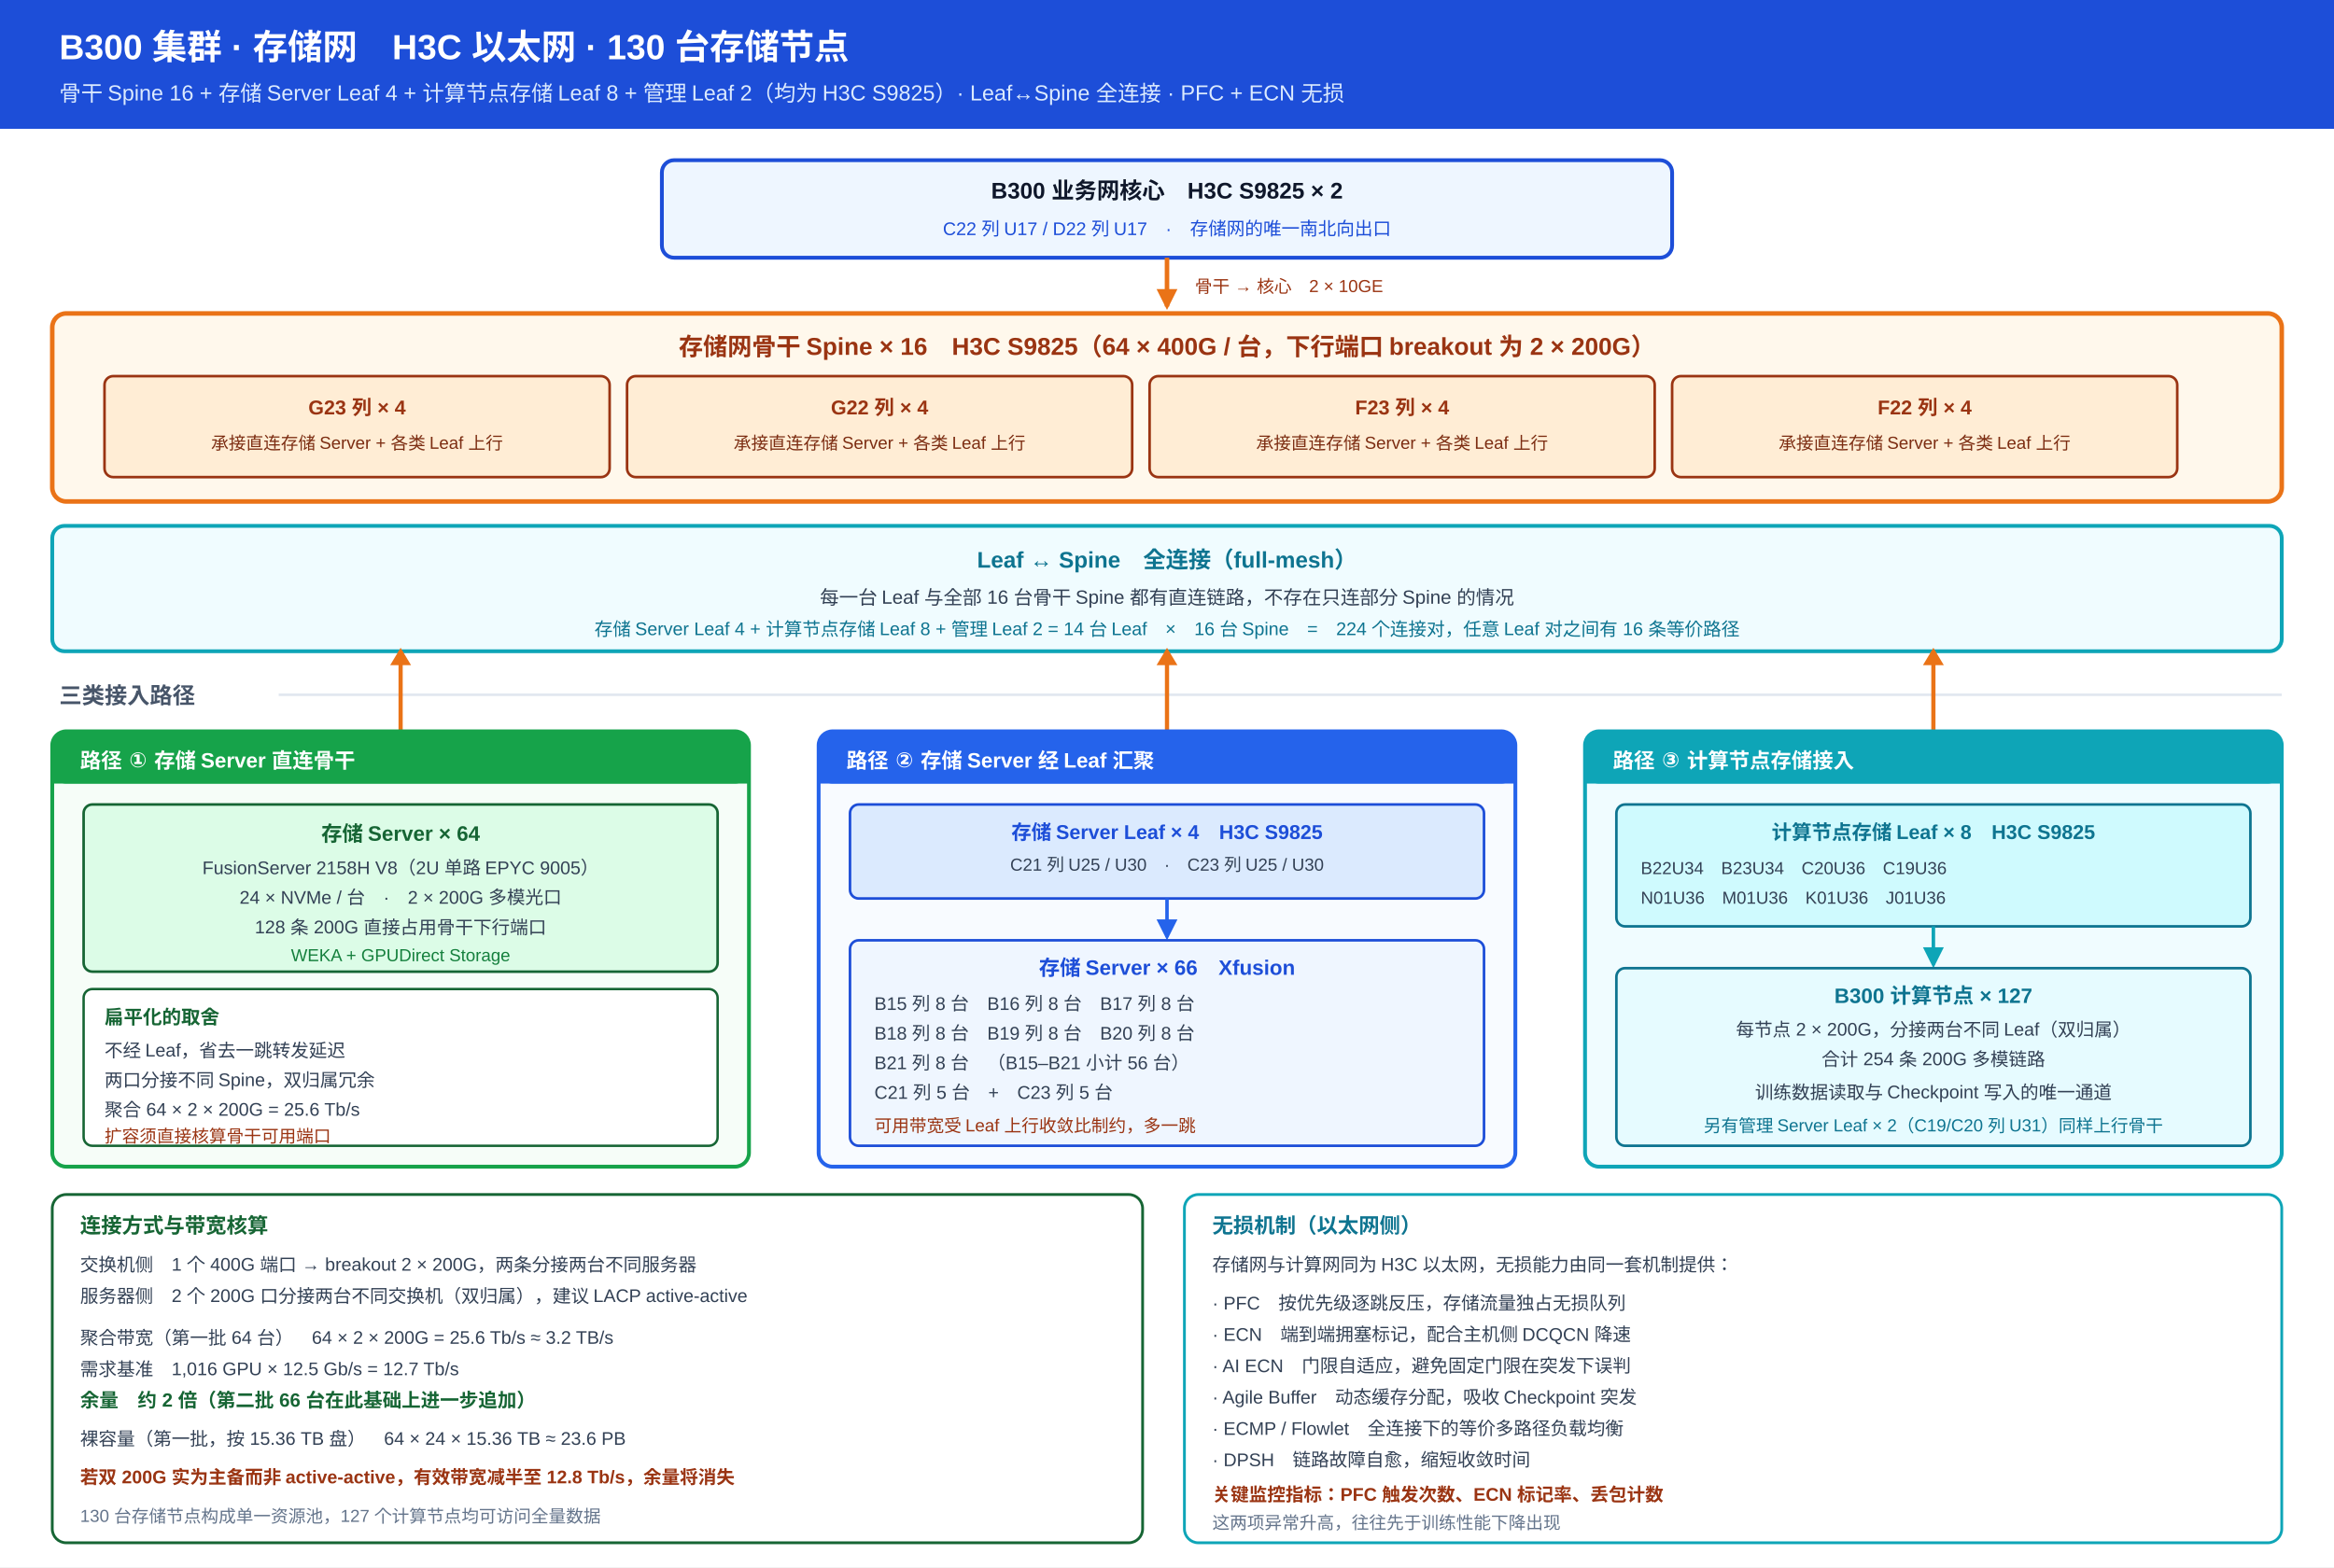
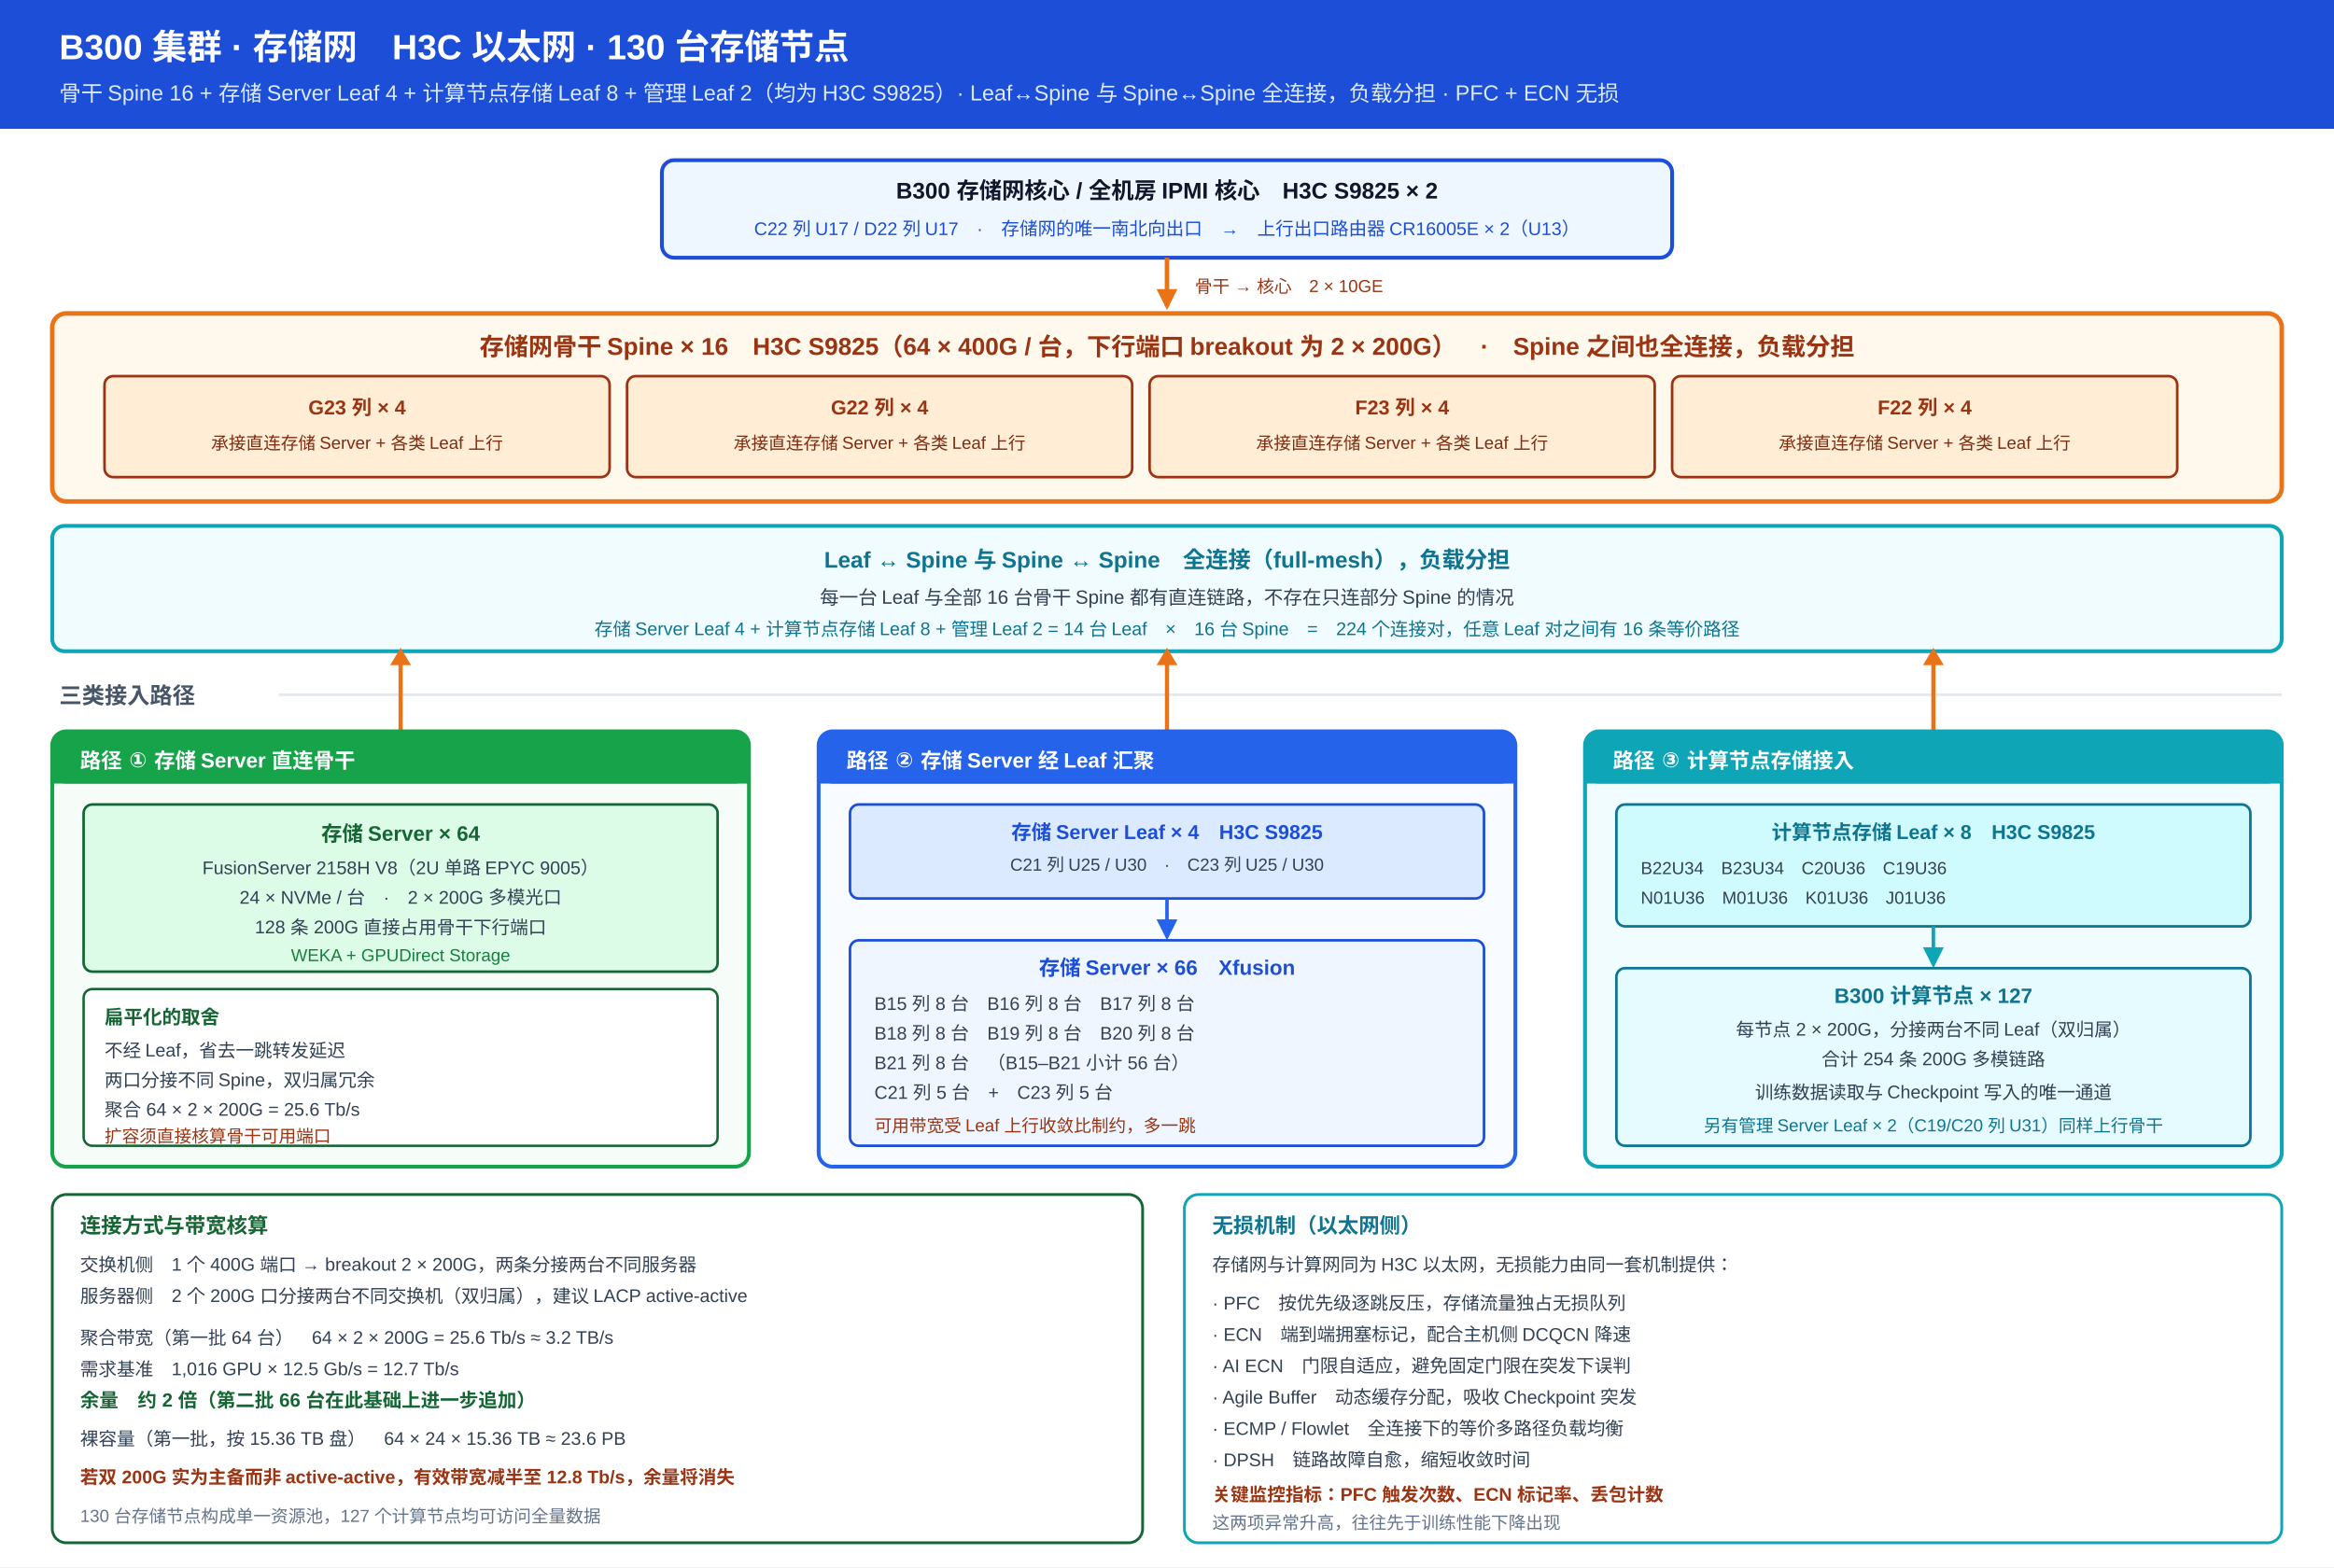
<svg xmlns="http://www.w3.org/2000/svg" viewBox="0 0 1340 900" font-family="Segoe UI, Arial, sans-serif">
  <rect x="0" y="0" width="1340" height="900" fill="#ffffff" />
  <rect x="0" y="0" width="1340" height="74" fill="#1d4ed8" />
  <text x="34" y="34" font-size="20" font-weight="700" fill="#ffffff">B300 集群 · 存储网　H3C 以太网 · 130 台存储节点</text>
-   <text x="34" y="58" font-size="12.5" fill="#dbeafe">骨干 Spine 16 + 存储 Server Leaf 4 + 计算节点存储 Leaf 8 + 管理 Leaf 2（均为 H3C S9825）· Leaf↔Spine 全连接 · PFC + ECN 无损</text>
+   <text x="34" y="58" font-size="12.5" fill="#dbeafe">骨干 Spine 16 + 存储 Server Leaf 4 + 计算节点存储 Leaf 8 + 管理 Leaf 2（均为 H3C S9825）· Leaf↔Spine 与 Spine↔Spine 全连接，负载分担 · PFC + ECN 无损</text>
  <rect x="380" y="92" width="580" height="56" rx="7" fill="#eef6ff" stroke="#1d4ed8" stroke-width="2.2" />
-   <text x="670" y="114" font-size="13" font-weight="700" fill="#0f172a" text-anchor="middle">B300 业务网核心　H3C S9825 × 2</text>
-   <text x="670" y="135" font-size="10.5" fill="#1d4ed8" text-anchor="middle">C22 列 U17 / D22 列 U17　·　存储网的唯一南北向出口</text>
+   <text x="670" y="114" font-size="13" font-weight="700" fill="#0f172a" text-anchor="middle">B300 存储网核心 / 全机房 IPMI 核心　H3C S9825 × 2</text>
+   <text x="670" y="135" font-size="10.5" fill="#1d4ed8" text-anchor="middle">C22 列 U17 / D22 列 U17　·　存储网的唯一南北向出口　→　上行出口路由器 CR16005E × 2（U13）</text>
  <line x1="670" y1="148" x2="670" y2="176" stroke="#ea7317" stroke-width="2.6" />
  <path d="M 664 166 L 670 178 L 676 166 Z" fill="#ea7317" />
  <text x="686" y="168" font-size="10" fill="#9a3412">骨干 → 核心　2 × 10GE</text>
  <rect x="30" y="180" width="1280" height="108" rx="8" fill="#fff8ec" stroke="#ea7317" stroke-width="2.6" />
-   <text x="670" y="204" font-size="14" font-weight="700" fill="#9a3412" text-anchor="middle">存储网骨干 Spine × 16　H3C S9825（64 × 400G / 台，下行端口 breakout 为 2 × 200G）</text>
+   <text x="670" y="204" font-size="14" font-weight="700" fill="#9a3412" text-anchor="middle">存储网骨干 Spine × 16　H3C S9825（64 × 400G / 台，下行端口 breakout 为 2 × 200G）　·　Spine 之间也全连接，负载分担</text>
  <rect x="60" y="216" width="290" height="58" rx="5" fill="#ffedd5" stroke="#9a3412" stroke-width="1.5" />
  <text x="205" y="238" font-size="11.5" font-weight="700" fill="#9a3412" text-anchor="middle">G23 列 × 4</text>
  <text x="205" y="258" font-size="10" fill="#7c2d12" text-anchor="middle">承接直连存储 Server + 各类 Leaf 上行</text>
  <rect x="360" y="216" width="290" height="58" rx="5" fill="#ffedd5" stroke="#9a3412" stroke-width="1.5" />
  <text x="505" y="238" font-size="11.5" font-weight="700" fill="#9a3412" text-anchor="middle">G22 列 × 4</text>
  <text x="505" y="258" font-size="10" fill="#7c2d12" text-anchor="middle">承接直连存储 Server + 各类 Leaf 上行</text>
  <rect x="660" y="216" width="290" height="58" rx="5" fill="#ffedd5" stroke="#9a3412" stroke-width="1.5" />
  <text x="805" y="238" font-size="11.5" font-weight="700" fill="#9a3412" text-anchor="middle">F23 列 × 4</text>
  <text x="805" y="258" font-size="10" fill="#7c2d12" text-anchor="middle">承接直连存储 Server + 各类 Leaf 上行</text>
  <rect x="960" y="216" width="290" height="58" rx="5" fill="#ffedd5" stroke="#9a3412" stroke-width="1.5" />
  <text x="1105" y="238" font-size="11.5" font-weight="700" fill="#9a3412" text-anchor="middle">F22 列 × 4</text>
  <text x="1105" y="258" font-size="10" fill="#7c2d12" text-anchor="middle">承接直连存储 Server + 各类 Leaf 上行</text>
  <rect x="30" y="302" width="1280" height="72" rx="7" fill="#f0fcff" stroke="#0ea5b7" stroke-width="2.2" />
-   <text x="670" y="326" font-size="13" font-weight="700" fill="#0e7490" text-anchor="middle">Leaf ↔ Spine　全连接（full-mesh）</text>
+   <text x="670" y="326" font-size="13" font-weight="700" fill="#0e7490" text-anchor="middle">Leaf ↔ Spine 与 Spine ↔ Spine　全连接（full-mesh），负载分担</text>
  <text x="670" y="347" font-size="11" fill="#334155" text-anchor="middle">每一台 Leaf 与全部 16 台骨干 Spine 都有直连链路，不存在只连部分 Spine 的情况</text>
  <text x="670" y="365" font-size="10.5" fill="#0e7490" text-anchor="middle">存储 Server Leaf 4 + 计算节点存储 Leaf 8 + 管理 Leaf 2 = 14 台 Leaf　×　16 台 Spine　=　224 个连接对，任意 Leaf 对之间有 16 条等价路径</text>
  <text x="34" y="404" font-size="13" font-weight="700" fill="#475569">三类接入路径</text>
  <line x1="160" y1="399" x2="1310" y2="399" stroke="#e2e8f0" stroke-width="1.5" />
  <line x1="230" y1="374" x2="230" y2="420" stroke="#ea7317" stroke-width="2.4" />
  <path d="M 224 382 L 230 372 L 236 382 Z" fill="#ea7317" />
  <line x1="670" y1="374" x2="670" y2="420" stroke="#ea7317" stroke-width="2.4" />
  <path d="M 664 382 L 670 372 L 676 382 Z" fill="#ea7317" />
  <line x1="1110" y1="374" x2="1110" y2="420" stroke="#ea7317" stroke-width="2.4" />
  <path d="M 1104 382 L 1110 372 L 1116 382 Z" fill="#ea7317" />
  <rect x="30" y="420" width="400" height="250" rx="8" fill="#f6fdf8" stroke="#16a34a" stroke-width="2.2" />
  <rect x="30" y="420" width="400" height="30" rx="8" fill="#16a34a" />
  <rect x="30" y="440" width="400" height="10" fill="#16a34a" />
  <text x="46" y="441" font-size="12" font-weight="700" fill="#ffffff">路径 ① 存储 Server 直连骨干</text>
  <rect x="48" y="462" width="364" height="96" rx="5" fill="#dcfce7" stroke="#166534" stroke-width="1.5" />
  <text x="230" y="483" font-size="12" font-weight="700" fill="#166534" text-anchor="middle">存储 Server × 64</text>
  <text x="230" y="502" font-size="10.5" fill="#334155" text-anchor="middle">FusionServer 2158H V8（2U 单路 EPYC 9005）</text>
  <text x="230" y="519" font-size="10.5" fill="#334155" text-anchor="middle">24 × NVMe / 台　·　2 × 200G 多模光口</text>
  <text x="230" y="536" font-size="10.5" fill="#334155" text-anchor="middle">128 条 200G 直接占用骨干下行端口</text>
  <text x="230" y="552" font-size="10" fill="#15803d" text-anchor="middle">WEKA + GPUDirect Storage</text>
  <rect x="48" y="568" width="364" height="90" rx="5" fill="#ffffff" stroke="#166534" stroke-width="1.4" />
  <text x="60" y="588" font-size="11" font-weight="700" fill="#166534">扁平化的取舍</text>
  <text x="60" y="607" font-size="10.5" fill="#334155">不经 Leaf，省去一跳转发延迟</text>
  <text x="60" y="624" font-size="10.5" fill="#334155">两口分接不同 Spine，双归属冗余</text>
  <text x="60" y="641" font-size="10.5" fill="#334155">聚合 64 × 2 × 200G = 25.6 Tb/s</text>
  <text x="60" y="656" font-size="10" fill="#9a3412">扩容须直接核算骨干可用端口</text>
  <rect x="470" y="420" width="400" height="250" rx="8" fill="#f8fbff" stroke="#2563eb" stroke-width="2.2" />
  <rect x="470" y="420" width="400" height="30" rx="8" fill="#2563eb" />
  <rect x="470" y="440" width="400" height="10" fill="#2563eb" />
  <text x="486" y="441" font-size="12" font-weight="700" fill="#ffffff">路径 ② 存储 Server 经 Leaf 汇聚</text>
  <rect x="488" y="462" width="364" height="54" rx="5" fill="#dbeafe" stroke="#1d4ed8" stroke-width="1.5" />
  <text x="670" y="482" font-size="11.5" font-weight="700" fill="#1d4ed8" text-anchor="middle">存储 Server Leaf × 4　H3C S9825</text>
  <text x="670" y="500" font-size="10" fill="#334155" text-anchor="middle">C21 列 U25 / U30　·　C23 列 U25 / U30</text>
  <line x1="670" y1="516" x2="670" y2="538" stroke="#2563eb" stroke-width="2" />
  <path d="M 664 528 L 670 540 L 676 528 Z" fill="#2563eb" />
  <rect x="488" y="540" width="364" height="118" rx="5" fill="#eff6ff" stroke="#1d4ed8" stroke-width="1.5" />
  <text x="670" y="560" font-size="12" font-weight="700" fill="#1d4ed8" text-anchor="middle">存储 Server × 66　Xfusion</text>
  <text x="502" y="580" font-size="10.5" fill="#334155">B15 列 8 台　B16 列 8 台　B17 列 8 台</text>
  <text x="502" y="597" font-size="10.5" fill="#334155">B18 列 8 台　B19 列 8 台　B20 列 8 台</text>
  <text x="502" y="614" font-size="10.5" fill="#334155">B21 列 8 台　（B15–B21 小计 56 台）</text>
  <text x="502" y="631" font-size="10.5" fill="#334155">C21 列 5 台　+　C23 列 5 台</text>
  <text x="502" y="650" font-size="10" fill="#9a3412">可用带宽受 Leaf 上行收敛比制约，多一跳</text>
  <rect x="910" y="420" width="400" height="250" rx="8" fill="#f0fcff" stroke="#0ea5b7" stroke-width="2.2" />
  <rect x="910" y="420" width="400" height="30" rx="8" fill="#0ea5b7" />
  <rect x="910" y="440" width="400" height="10" fill="#0ea5b7" />
  <text x="926" y="441" font-size="12" font-weight="700" fill="#ffffff">路径 ③ 计算节点存储接入</text>
  <rect x="928" y="462" width="364" height="70" rx="5" fill="#cffafe" stroke="#0e7490" stroke-width="1.5" />
  <text x="1110" y="482" font-size="11.5" font-weight="700" fill="#0e7490" text-anchor="middle">计算节点存储 Leaf × 8　H3C S9825</text>
  <text x="942" y="502" font-size="10" fill="#334155">B22U34　B23U34　C20U36　C19U36</text>
  <text x="942" y="519" font-size="10" fill="#334155">N01U36　M01U36　K01U36　J01U36</text>
  <line x1="1110" y1="532" x2="1110" y2="554" stroke="#0ea5b7" stroke-width="2" />
  <path d="M 1104 544 L 1110 556 L 1116 544 Z" fill="#0ea5b7" />
  <rect x="928" y="556" width="364" height="102" rx="5" fill="#e6fbff" stroke="#0e7490" stroke-width="1.5" />
  <text x="1110" y="576" font-size="12" font-weight="700" fill="#0e7490" text-anchor="middle">B300 计算节点 × 127</text>
  <text x="1110" y="595" font-size="10.5" fill="#334155" text-anchor="middle">每节点 2 × 200G，分接两台不同 Leaf（双归属）</text>
  <text x="1110" y="612" font-size="10.5" fill="#334155" text-anchor="middle">合计 254 条 200G 多模链路</text>
  <text x="1110" y="631" font-size="10.5" fill="#334155" text-anchor="middle">训练数据读取与 Checkpoint 写入的唯一通道</text>
  <text x="1110" y="650" font-size="10" fill="#0e7490" text-anchor="middle">另有管理 Server Leaf × 2（C19/C20 列 U31）同样上行骨干</text>
  <rect x="30" y="686" width="626" height="200" rx="8" fill="#ffffff" stroke="#166534" stroke-width="1.6" />
  <text x="46" y="708" font-size="12" font-weight="700" fill="#166534">连接方式与带宽核算</text>
  <text x="46" y="730" font-size="10.5" fill="#334155">交换机侧　1 个 400G 端口 → breakout 2 × 200G，两条分接两台不同服务器</text>
  <text x="46" y="748" font-size="10.5" fill="#334155">服务器侧　2 个 200G 口分接两台不同交换机（双归属），建议 LACP active-active</text>
  <text x="46" y="772" font-size="10.5" fill="#334155">聚合带宽（第一批 64 台）　64 × 2 × 200G = 25.6 Tb/s ≈ 3.2 TB/s</text>
  <text x="46" y="790" font-size="10.5" fill="#334155">需求基准　1,016 GPU × 12.5 Gb/s = 12.7 Tb/s</text>
  <text x="46" y="808" font-size="11" font-weight="700" fill="#166534">余量　约 2 倍（第二批 66 台在此基础上进一步追加）</text>
  <text x="46" y="830" font-size="10.5" fill="#334155">裸容量（第一批，按 15.36 TB 盘）　64 × 24 × 15.36 TB ≈ 23.6 PB</text>
  <text x="46" y="852" font-size="10.5" font-weight="600" fill="#9a3412">若双 200G 实为主备而非 active-active，有效带宽减半至 12.8 Tb/s，余量将消失</text>
  <text x="46" y="874" font-size="10" fill="#64748b">130 台存储节点构成单一资源池，127 个计算节点均可访问全量数据</text>
  <rect x="680" y="686" width="630" height="200" rx="8" fill="#ffffff" stroke="#0ea5b7" stroke-width="1.6" />
  <text x="696" y="708" font-size="12" font-weight="700" fill="#0e7490">无损机制（以太网侧）</text>
  <text x="696" y="730" font-size="10.5" fill="#334155">存储网与计算网同为 H3C 以太网，无损能力由同一套机制提供：</text>
  <text x="696" y="752" font-size="10.5" fill="#334155">· PFC　按优先级逐跳反压，存储流量独占无损队列</text>
  <text x="696" y="770" font-size="10.5" fill="#334155">· ECN　端到端拥塞标记，配合主机侧 DCQCN 降速</text>
  <text x="696" y="788" font-size="10.5" fill="#334155">· AI ECN　门限自适应，避免固定门限在突发下误判</text>
  <text x="696" y="806" font-size="10.5" fill="#334155">· Agile Buffer　动态缓存分配，吸收 Checkpoint 突发</text>
  <text x="696" y="824" font-size="10.5" fill="#334155">· ECMP / Flowlet　全连接下的等价多路径负载均衡</text>
  <text x="696" y="842" font-size="10.5" fill="#334155">· DPSH　链路故障自愈，缩短收敛时间</text>
  <text x="696" y="862" font-size="10.5" font-weight="600" fill="#9a3412">关键监控指标：PFC 触发次数、ECN 标记率、丢包计数</text>
  <text x="696" y="878" font-size="10" fill="#64748b">这两项异常升高，往往先于训练性能下降出现</text>
</svg>
